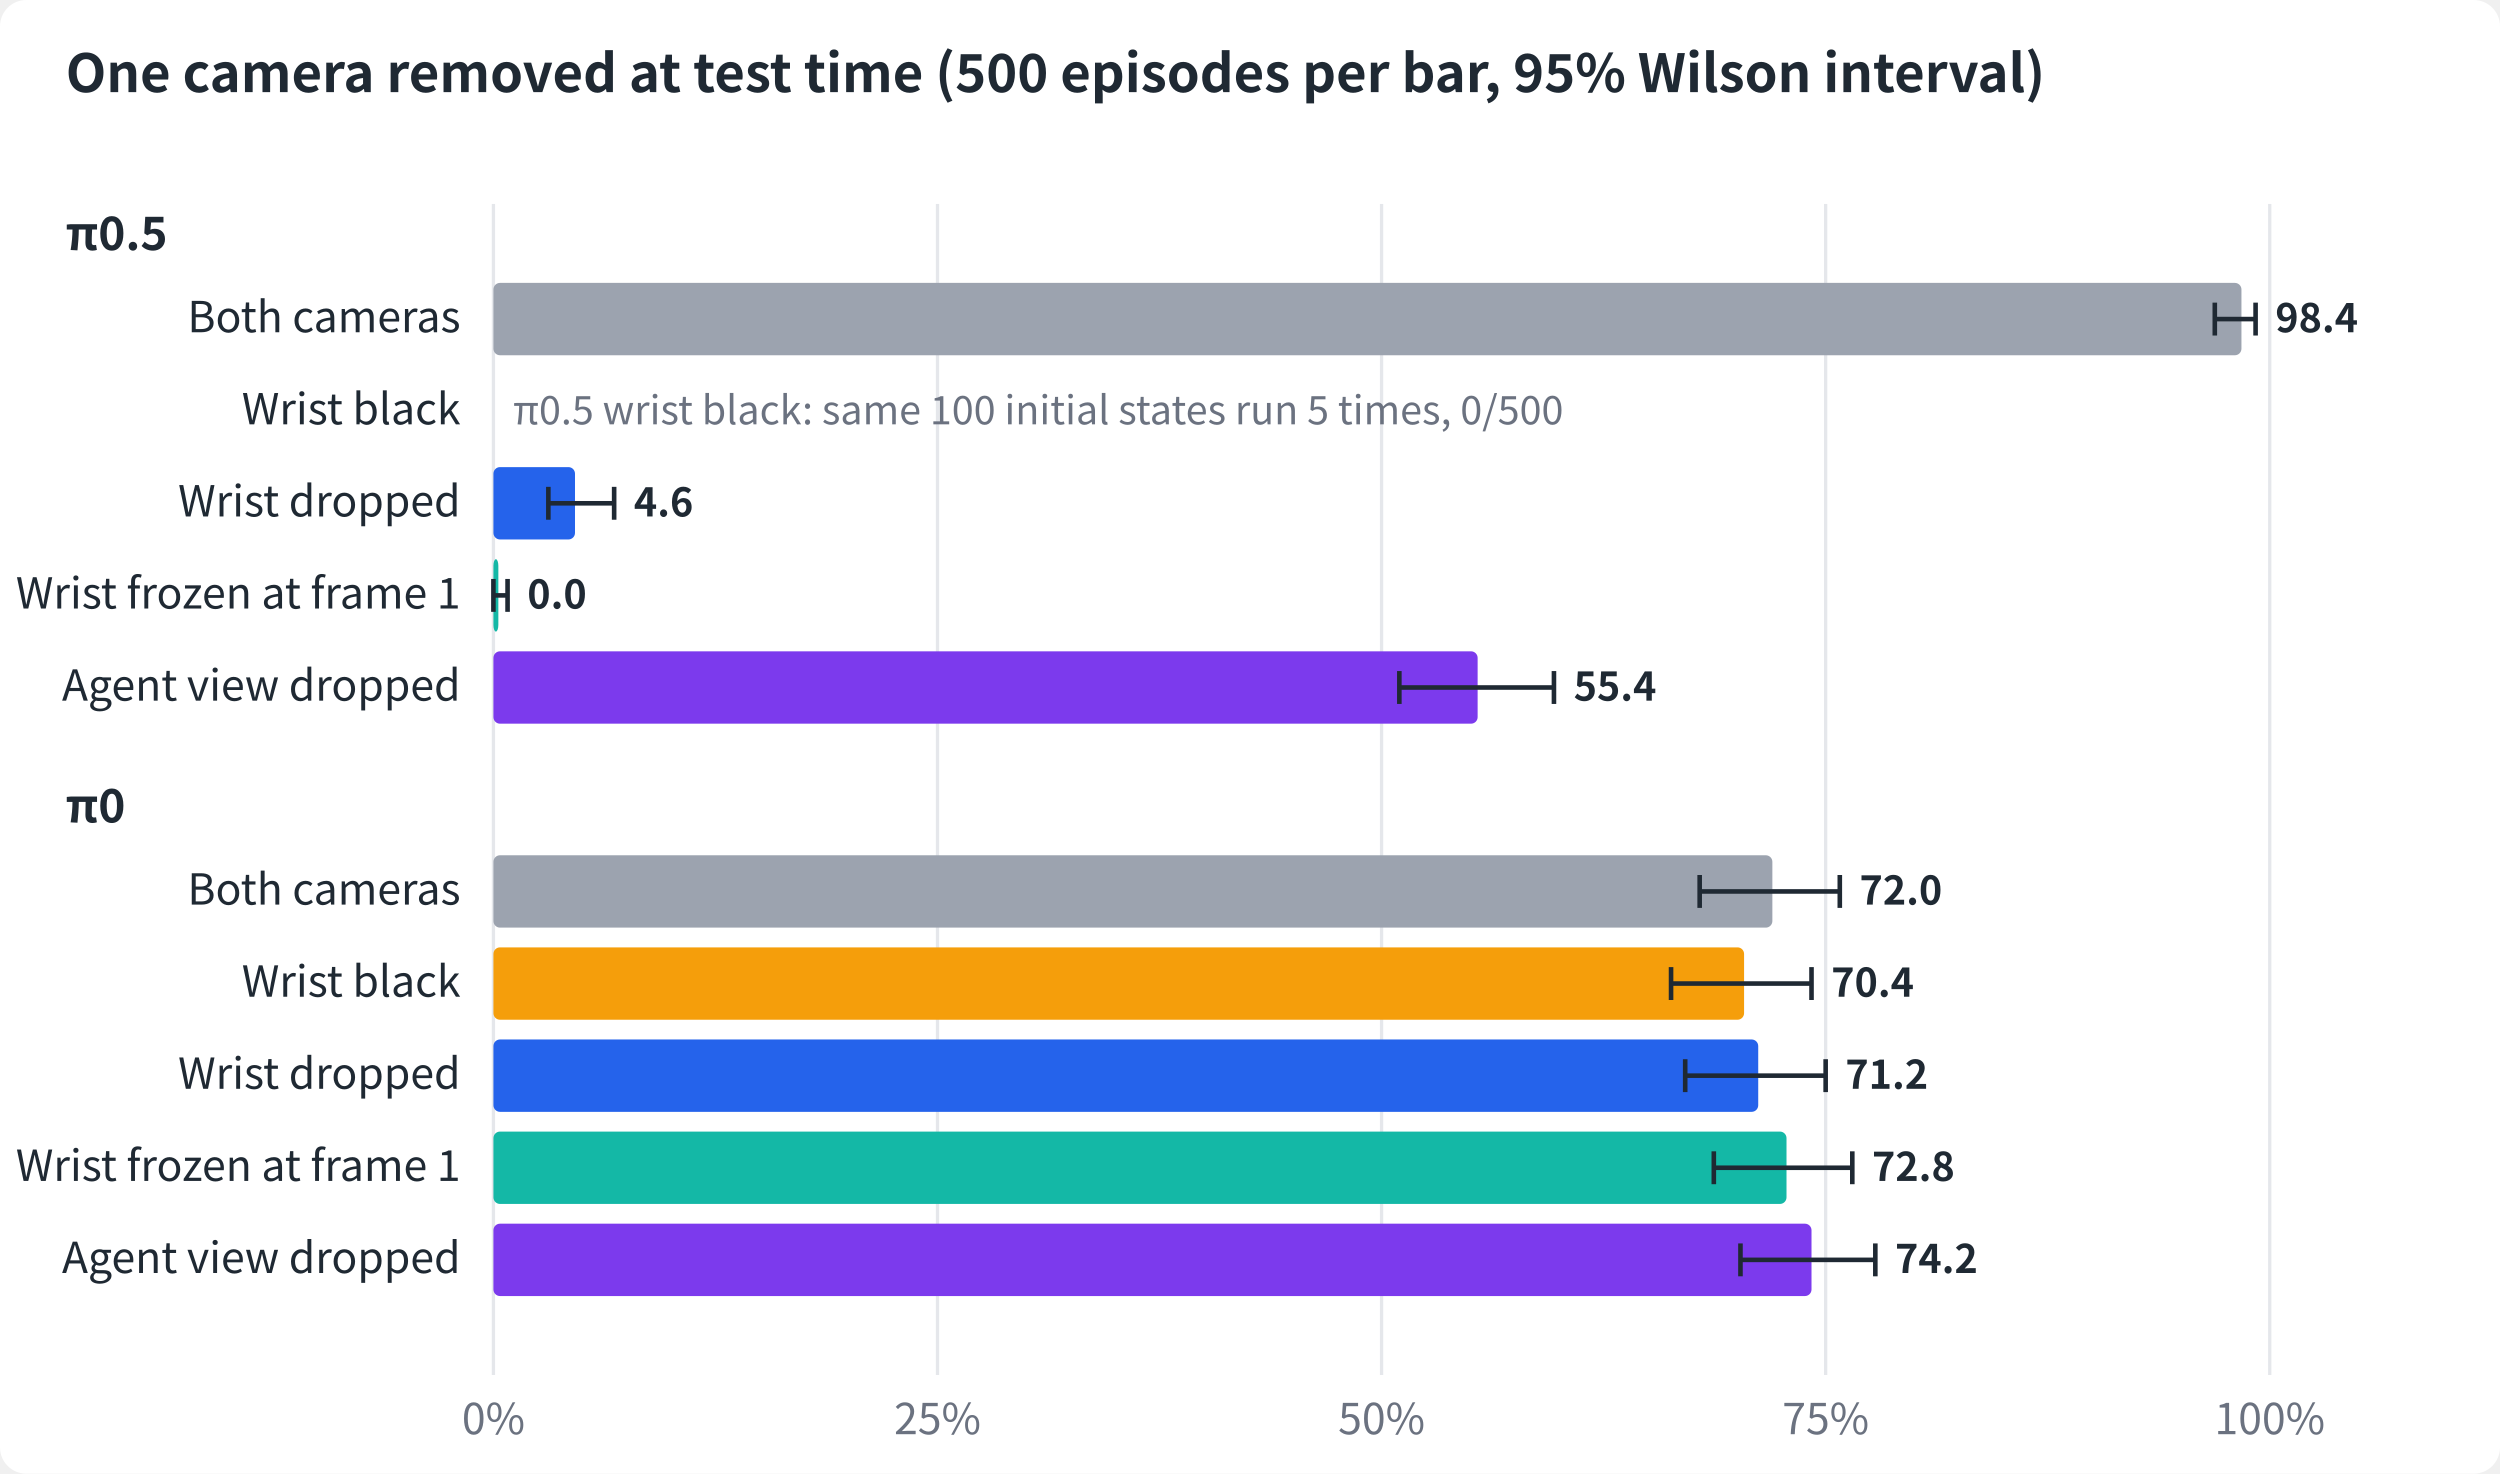
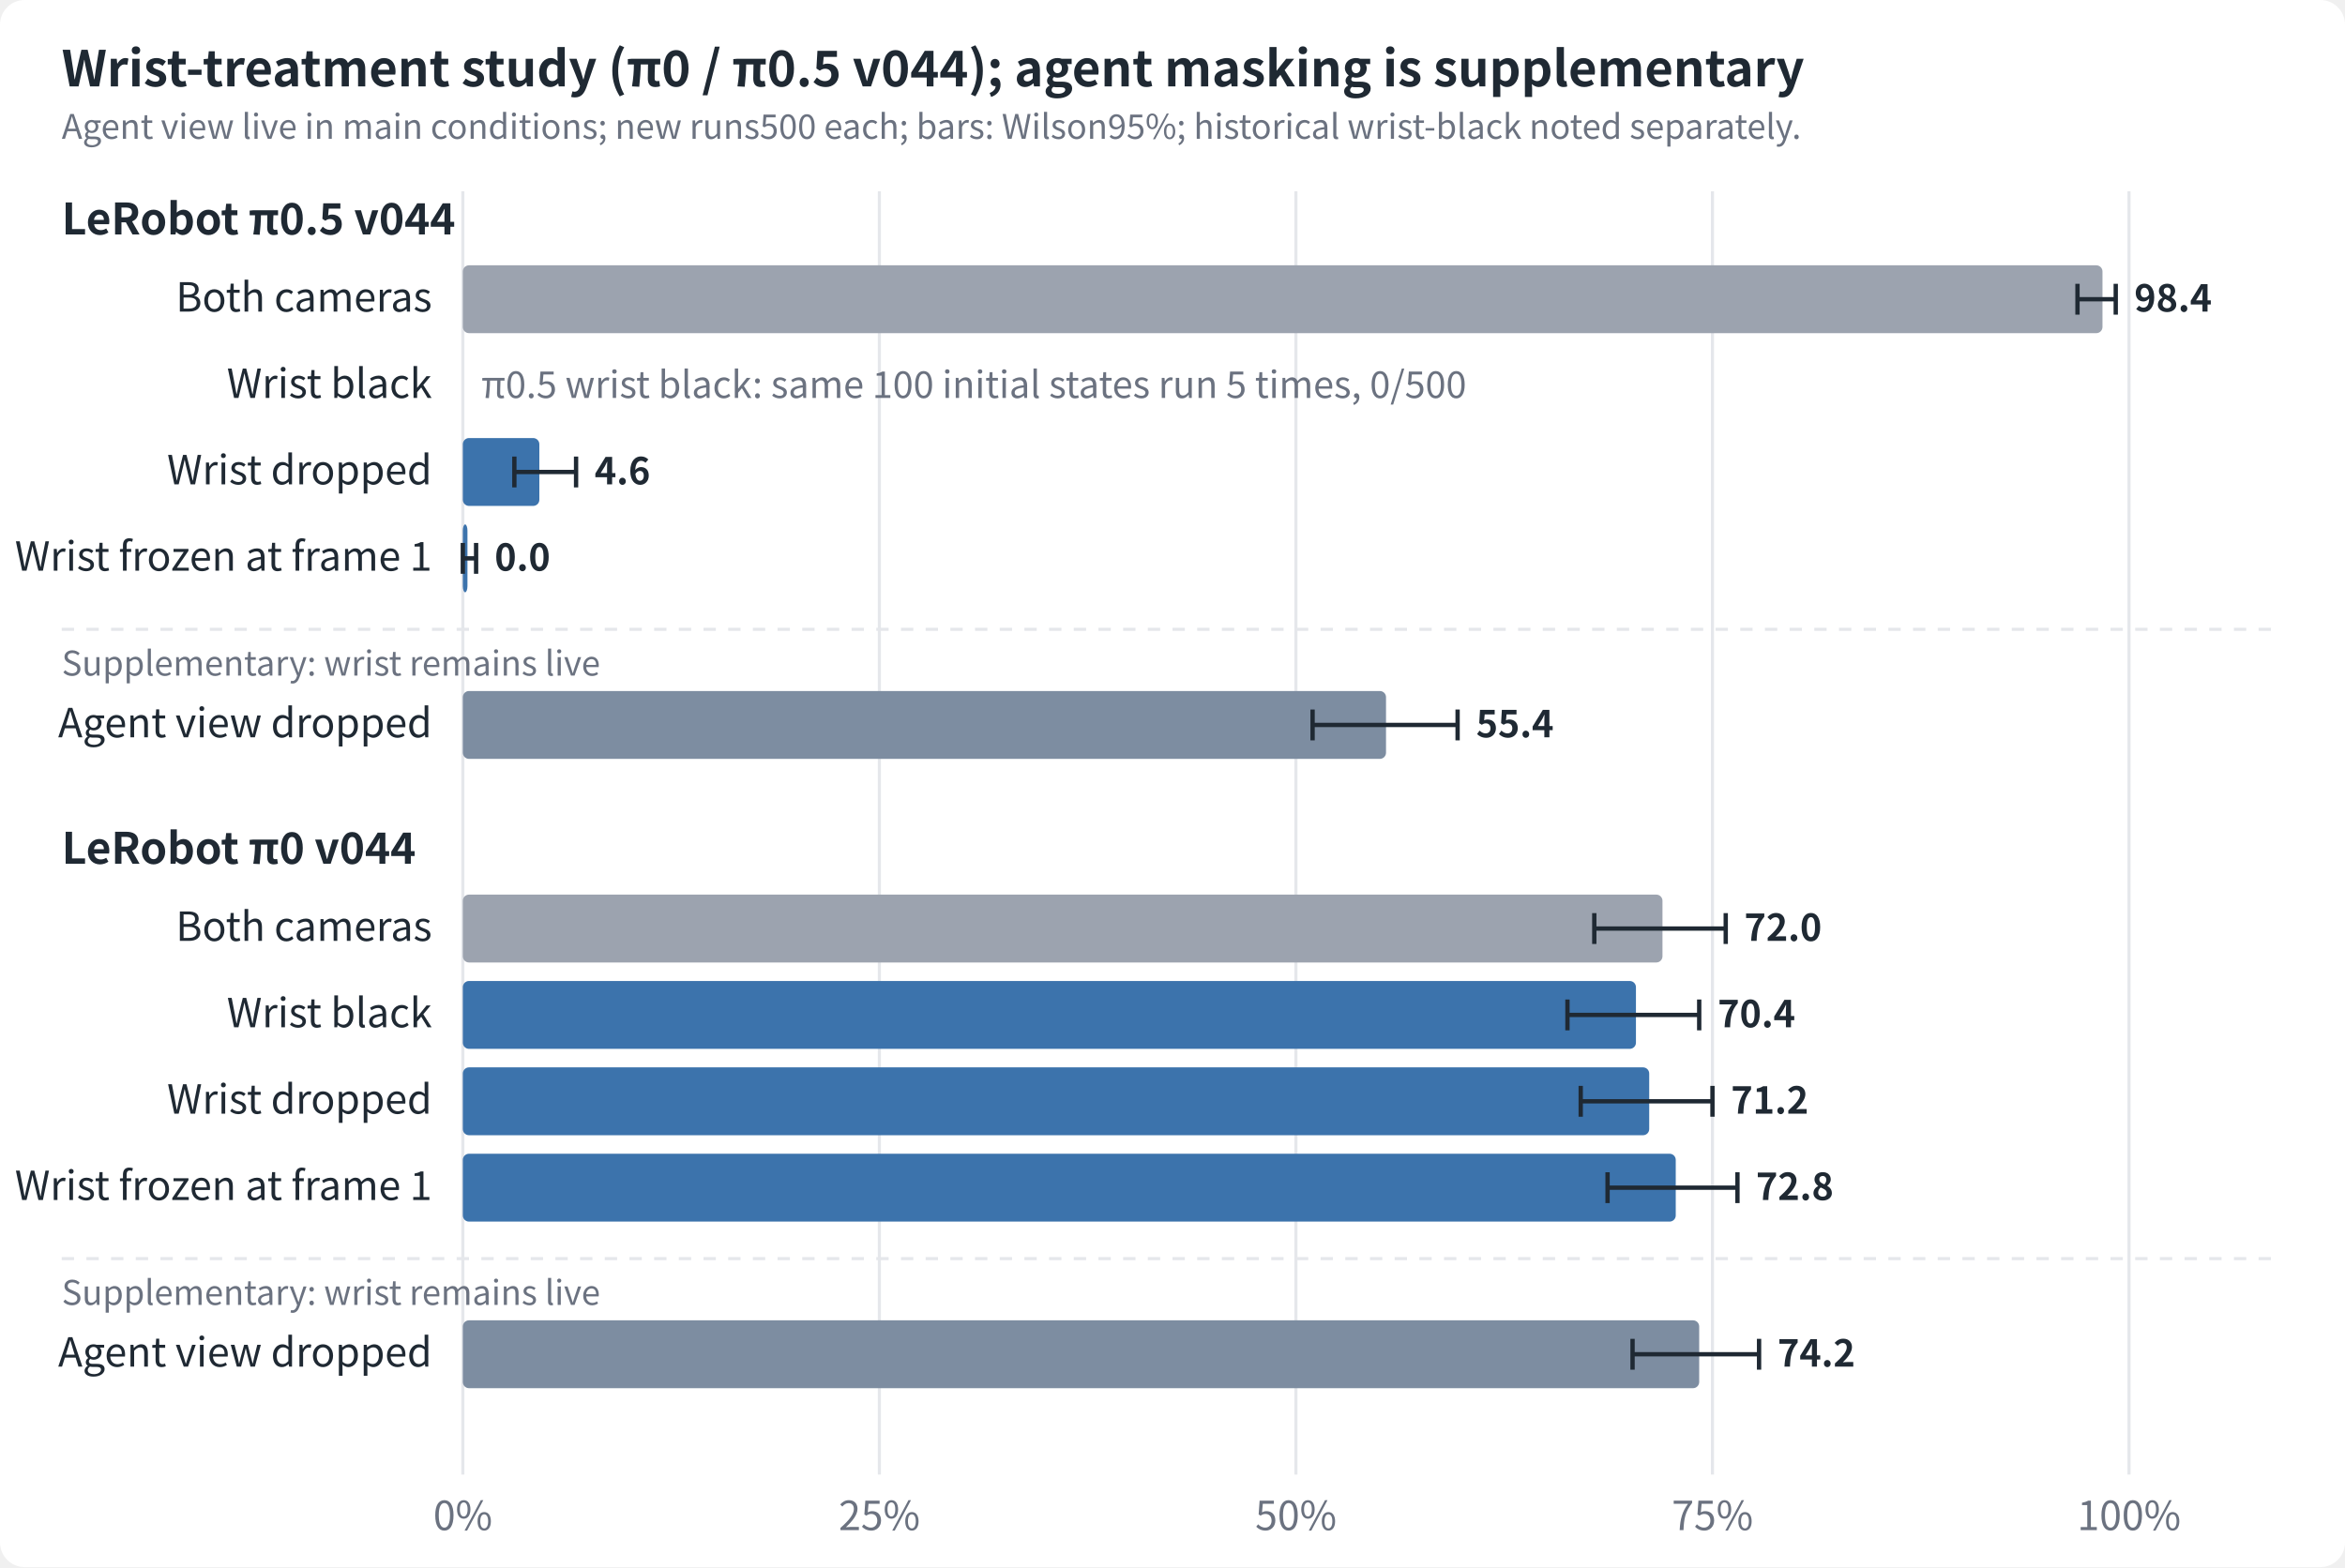
- <svg xmlns="http://www.w3.org/2000/svg" viewBox="0 0 760 448" width="760" height="448" font-family="-apple-system,'Segoe UI','PingFang SC','Microsoft YaHei','Noto Sans CJK SC',sans-serif" font-size="13" fill="#1f2933">
-   <rect width="760" height="448" rx="8" fill="#ffffff" />
-   <text x="20" y="28" font-size="16" font-weight="600">One camera removed at test time (500 episodes per bar, 95% Wilson interval)</text>
-   <line x1="150.0" y1="62" x2="150.0" y2="418" stroke="#e5e7eb" />
-   <text x="150.0" y="436" text-anchor="middle" fill="#6b7280">0%</text>
-   <line x1="285.0" y1="62" x2="285.0" y2="418" stroke="#e5e7eb" />
-   <text x="285.0" y="436" text-anchor="middle" fill="#6b7280">25%</text>
-   <line x1="420.0" y1="62" x2="420.0" y2="418" stroke="#e5e7eb" />
-   <text x="420.0" y="436" text-anchor="middle" fill="#6b7280">50%</text>
-   <line x1="555.0" y1="62" x2="555.0" y2="418" stroke="#e5e7eb" />
-   <text x="555.0" y="436" text-anchor="middle" fill="#6b7280">75%</text>
-   <line x1="690.0" y1="62" x2="690.0" y2="418" stroke="#e5e7eb" />
-   <text x="690.0" y="436" text-anchor="middle" fill="#6b7280">100%</text>
-   <text x="20" y="76" font-size="14" font-weight="600">π0.5</text>
+ <svg xmlns="http://www.w3.org/2000/svg" viewBox="0 0 760 508" width="760" height="508" font-family="-apple-system,'Segoe UI','PingFang SC','Microsoft YaHei','Noto Sans CJK SC',sans-serif" font-size="13" fill="#1f2933">
+   <rect width="760" height="508" rx="8" fill="#ffffff" />
+   <text x="20" y="28" font-size="16" font-weight="600">Wrist-treatment study (π0 / π0.5 v044); agent masking is supplementary</text>
+   <text x="20" y="45" font-size="11" fill="#6b7280">Agent view live in main conditions; new runs500 each; bars: Wilson95%; historical wrist-black noted separately.</text>
+   <line x1="150.0" y1="62" x2="150.0" y2="478" stroke="#e5e7eb" />
+   <text x="150.0" y="496" text-anchor="middle" fill="#6b7280">0%</text>
+   <line x1="285.0" y1="62" x2="285.0" y2="478" stroke="#e5e7eb" />
+   <text x="285.0" y="496" text-anchor="middle" fill="#6b7280">25%</text>
+   <line x1="420.0" y1="62" x2="420.0" y2="478" stroke="#e5e7eb" />
+   <text x="420.0" y="496" text-anchor="middle" fill="#6b7280">50%</text>
+   <line x1="555.0" y1="62" x2="555.0" y2="478" stroke="#e5e7eb" />
+   <text x="555.0" y="496" text-anchor="middle" fill="#6b7280">75%</text>
+   <line x1="690.0" y1="62" x2="690.0" y2="478" stroke="#e5e7eb" />
+   <text x="690.0" y="496" text-anchor="middle" fill="#6b7280">100%</text>
+   <text x="20" y="76" font-size="14" font-weight="600">LeRobot π0.5 v044</text>
  <text x="140" y="101.0" text-anchor="end">Both cameras</text>
  <rect x="150.0" y="86" width="531.4" height="22" rx="2" fill="#9ca3af" />
  <line x1="673.3" y1="97.0" x2="685.7" y2="97.0" stroke="#1f2933" stroke-width="1.4" />
  <line x1="673.3" y1="92" x2="673.3" y2="102" stroke="#1f2933" stroke-width="1.4" />
  <line x1="685.7" y1="92" x2="685.7" y2="102" stroke="#1f2933" stroke-width="1.4" />
  <text x="691.7" y="101.0" font-size="12" font-weight="600">98.4</text>
  <text x="140" y="129.0" text-anchor="end">Wrist black</text>
  <text x="156.0" y="129.0" font-size="12" fill="#6b7280">π0.5 wrist black: same 100 initial states run 5 times, 0/500</text>
  <text x="140" y="157.0" text-anchor="end">Wrist dropped</text>
-   <rect x="150.0" y="142" width="24.8" height="22" rx="2" fill="#2563eb" />
+   <rect x="150.0" y="142" width="24.8" height="22" rx="2" fill="#3c73ac" />
  <line x1="166.7" y1="153.0" x2="186.7" y2="153.0" stroke="#1f2933" stroke-width="1.4" />
  <line x1="166.7" y1="148" x2="166.7" y2="158" stroke="#1f2933" stroke-width="1.4" />
  <line x1="186.7" y1="148" x2="186.7" y2="158" stroke="#1f2933" stroke-width="1.4" />
  <text x="192.7" y="157.0" font-size="12" font-weight="600">4.6</text>
  <text x="140" y="185.0" text-anchor="end">Wrist frozen at frame 1</text>
-   <rect x="150.0" y="170" width="1.5" height="22" rx="2" fill="#14b8a6" />
+   <rect x="150.0" y="170" width="1.5" height="22" rx="2" fill="#3c73ac" />
  <line x1="150.0" y1="181.0" x2="154.3" y2="181.0" stroke="#1f2933" stroke-width="1.4" />
  <line x1="150.0" y1="176" x2="150.0" y2="186" stroke="#1f2933" stroke-width="1.4" />
  <line x1="154.3" y1="176" x2="154.3" y2="186" stroke="#1f2933" stroke-width="1.4" />
  <text x="160.3" y="185.0" font-size="12" font-weight="600">0.0</text>
-   <text x="140" y="213.0" text-anchor="end">Agent view dropped</text>
-   <rect x="150.0" y="198" width="299.2" height="22" rx="2" fill="#7c3aed" />
-   <line x1="425.4" y1="209.0" x2="472.4" y2="209.0" stroke="#1f2933" stroke-width="1.4" />
-   <line x1="425.4" y1="204" x2="425.4" y2="214" stroke="#1f2933" stroke-width="1.4" />
-   <line x1="472.4" y1="204" x2="472.4" y2="214" stroke="#1f2933" stroke-width="1.4" />
-   <text x="478.4" y="213.0" font-size="12" font-weight="600">55.4</text>
-   <text x="20" y="250" font-size="14" font-weight="600">π0</text>
-   <text x="140" y="275.0" text-anchor="end">Both cameras</text>
-   <rect x="150.0" y="260" width="388.8" height="22" rx="2" fill="#9ca3af" />
-   <line x1="516.7" y1="271.0" x2="559.3" y2="271.0" stroke="#1f2933" stroke-width="1.4" />
-   <line x1="516.7" y1="266" x2="516.7" y2="276" stroke="#1f2933" stroke-width="1.4" />
-   <line x1="559.3" y1="266" x2="559.3" y2="276" stroke="#1f2933" stroke-width="1.4" />
-   <text x="565.3" y="275.0" font-size="12" font-weight="600">72.0</text>
-   <text x="140" y="303.0" text-anchor="end">Wrist black</text>
-   <rect x="150.0" y="288" width="380.2" height="22" rx="2" fill="#f59e0b" />
-   <line x1="508.0" y1="299.0" x2="550.7" y2="299.0" stroke="#1f2933" stroke-width="1.4" />
-   <line x1="508.0" y1="294" x2="508.0" y2="304" stroke="#1f2933" stroke-width="1.4" />
-   <line x1="550.7" y1="294" x2="550.7" y2="304" stroke="#1f2933" stroke-width="1.4" />
-   <text x="556.7" y="303.0" font-size="12" font-weight="600">70.4</text>
-   <text x="140" y="331.0" text-anchor="end">Wrist dropped</text>
-   <rect x="150.0" y="316" width="384.5" height="22" rx="2" fill="#2563eb" />
-   <line x1="512.3" y1="327.0" x2="555.0" y2="327.0" stroke="#1f2933" stroke-width="1.4" />
-   <line x1="512.3" y1="322" x2="512.3" y2="332" stroke="#1f2933" stroke-width="1.4" />
-   <line x1="555.0" y1="322" x2="555.0" y2="332" stroke="#1f2933" stroke-width="1.4" />
-   <text x="561.0" y="331.0" font-size="12" font-weight="600">71.2</text>
-   <text x="140" y="359.0" text-anchor="end">Wrist frozen at frame 1</text>
-   <rect x="150.0" y="344" width="393.1" height="22" rx="2" fill="#14b8a6" />
-   <line x1="521.0" y1="355.0" x2="563.1" y2="355.0" stroke="#1f2933" stroke-width="1.4" />
-   <line x1="521.0" y1="350" x2="521.0" y2="360" stroke="#1f2933" stroke-width="1.4" />
-   <line x1="563.1" y1="350" x2="563.1" y2="360" stroke="#1f2933" stroke-width="1.4" />
-   <text x="569.1" y="359.0" font-size="12" font-weight="600">72.8</text>
-   <text x="140" y="387.0" text-anchor="end">Agent view dropped</text>
-   <rect x="150.0" y="372" width="400.7" height="22" rx="2" fill="#7c3aed" />
-   <line x1="529.1" y1="383.0" x2="570.1" y2="383.0" stroke="#1f2933" stroke-width="1.4" />
-   <line x1="529.1" y1="378" x2="529.1" y2="388" stroke="#1f2933" stroke-width="1.4" />
-   <line x1="570.1" y1="378" x2="570.1" y2="388" stroke="#1f2933" stroke-width="1.4" />
-   <text x="576.1" y="387.0" font-size="12" font-weight="600">74.2</text>
+   <line x1="20" x2="740" y1="204" y2="204" stroke="#e5e7eb" stroke-dasharray="4 4" />
+   <text x="20" y="219" font-size="11" fill="#6b7280">Supplementary: wrist remains live</text>
+   <text x="140" y="239.0" text-anchor="end">Agent view dropped</text>
+   <rect x="150.0" y="224" width="299.2" height="22" rx="2" fill="#7d8da1" />
+   <line x1="425.4" y1="235.0" x2="472.4" y2="235.0" stroke="#1f2933" stroke-width="1.4" />
+   <line x1="425.4" y1="230" x2="425.4" y2="240" stroke="#1f2933" stroke-width="1.4" />
+   <line x1="472.4" y1="230" x2="472.4" y2="240" stroke="#1f2933" stroke-width="1.4" />
+   <text x="478.4" y="239.0" font-size="12" font-weight="600">55.4</text>
+   <text x="20" y="280" font-size="14" font-weight="600">LeRobot π0 v044</text>
+   <text x="140" y="305.0" text-anchor="end">Both cameras</text>
+   <rect x="150.0" y="290" width="388.8" height="22" rx="2" fill="#9ca3af" />
+   <line x1="516.7" y1="301.0" x2="559.3" y2="301.0" stroke="#1f2933" stroke-width="1.4" />
+   <line x1="516.7" y1="296" x2="516.7" y2="306" stroke="#1f2933" stroke-width="1.4" />
+   <line x1="559.3" y1="296" x2="559.3" y2="306" stroke="#1f2933" stroke-width="1.4" />
+   <text x="565.3" y="305.0" font-size="12" font-weight="600">72.0</text>
+   <text x="140" y="333.0" text-anchor="end">Wrist black</text>
+   <rect x="150.0" y="318" width="380.2" height="22" rx="2" fill="#3c73ac" />
+   <line x1="508.0" y1="329.0" x2="550.7" y2="329.0" stroke="#1f2933" stroke-width="1.4" />
+   <line x1="508.0" y1="324" x2="508.0" y2="334" stroke="#1f2933" stroke-width="1.4" />
+   <line x1="550.7" y1="324" x2="550.7" y2="334" stroke="#1f2933" stroke-width="1.4" />
+   <text x="556.7" y="333.0" font-size="12" font-weight="600">70.4</text>
+   <text x="140" y="361.0" text-anchor="end">Wrist dropped</text>
+   <rect x="150.0" y="346" width="384.5" height="22" rx="2" fill="#3c73ac" />
+   <line x1="512.3" y1="357.0" x2="555.0" y2="357.0" stroke="#1f2933" stroke-width="1.4" />
+   <line x1="512.3" y1="352" x2="512.3" y2="362" stroke="#1f2933" stroke-width="1.4" />
+   <line x1="555.0" y1="352" x2="555.0" y2="362" stroke="#1f2933" stroke-width="1.4" />
+   <text x="561.0" y="361.0" font-size="12" font-weight="600">71.2</text>
+   <text x="140" y="389.0" text-anchor="end">Wrist frozen at frame 1</text>
+   <rect x="150.0" y="374" width="393.1" height="22" rx="2" fill="#3c73ac" />
+   <line x1="521.0" y1="385.0" x2="563.1" y2="385.0" stroke="#1f2933" stroke-width="1.4" />
+   <line x1="521.0" y1="380" x2="521.0" y2="390" stroke="#1f2933" stroke-width="1.4" />
+   <line x1="563.1" y1="380" x2="563.1" y2="390" stroke="#1f2933" stroke-width="1.4" />
+   <text x="569.1" y="389.0" font-size="12" font-weight="600">72.8</text>
+   <line x1="20" x2="740" y1="408" y2="408" stroke="#e5e7eb" stroke-dasharray="4 4" />
+   <text x="20" y="423" font-size="11" fill="#6b7280">Supplementary: wrist remains live</text>
+   <text x="140" y="443.0" text-anchor="end">Agent view dropped</text>
+   <rect x="150.0" y="428" width="400.7" height="22" rx="2" fill="#7d8da1" />
+   <line x1="529.1" y1="439.0" x2="570.1" y2="439.0" stroke="#1f2933" stroke-width="1.4" />
+   <line x1="529.1" y1="434" x2="529.1" y2="444" stroke="#1f2933" stroke-width="1.4" />
+   <line x1="570.1" y1="434" x2="570.1" y2="444" stroke="#1f2933" stroke-width="1.4" />
+   <text x="576.1" y="443.0" font-size="12" font-weight="600">74.2</text>
</svg>
